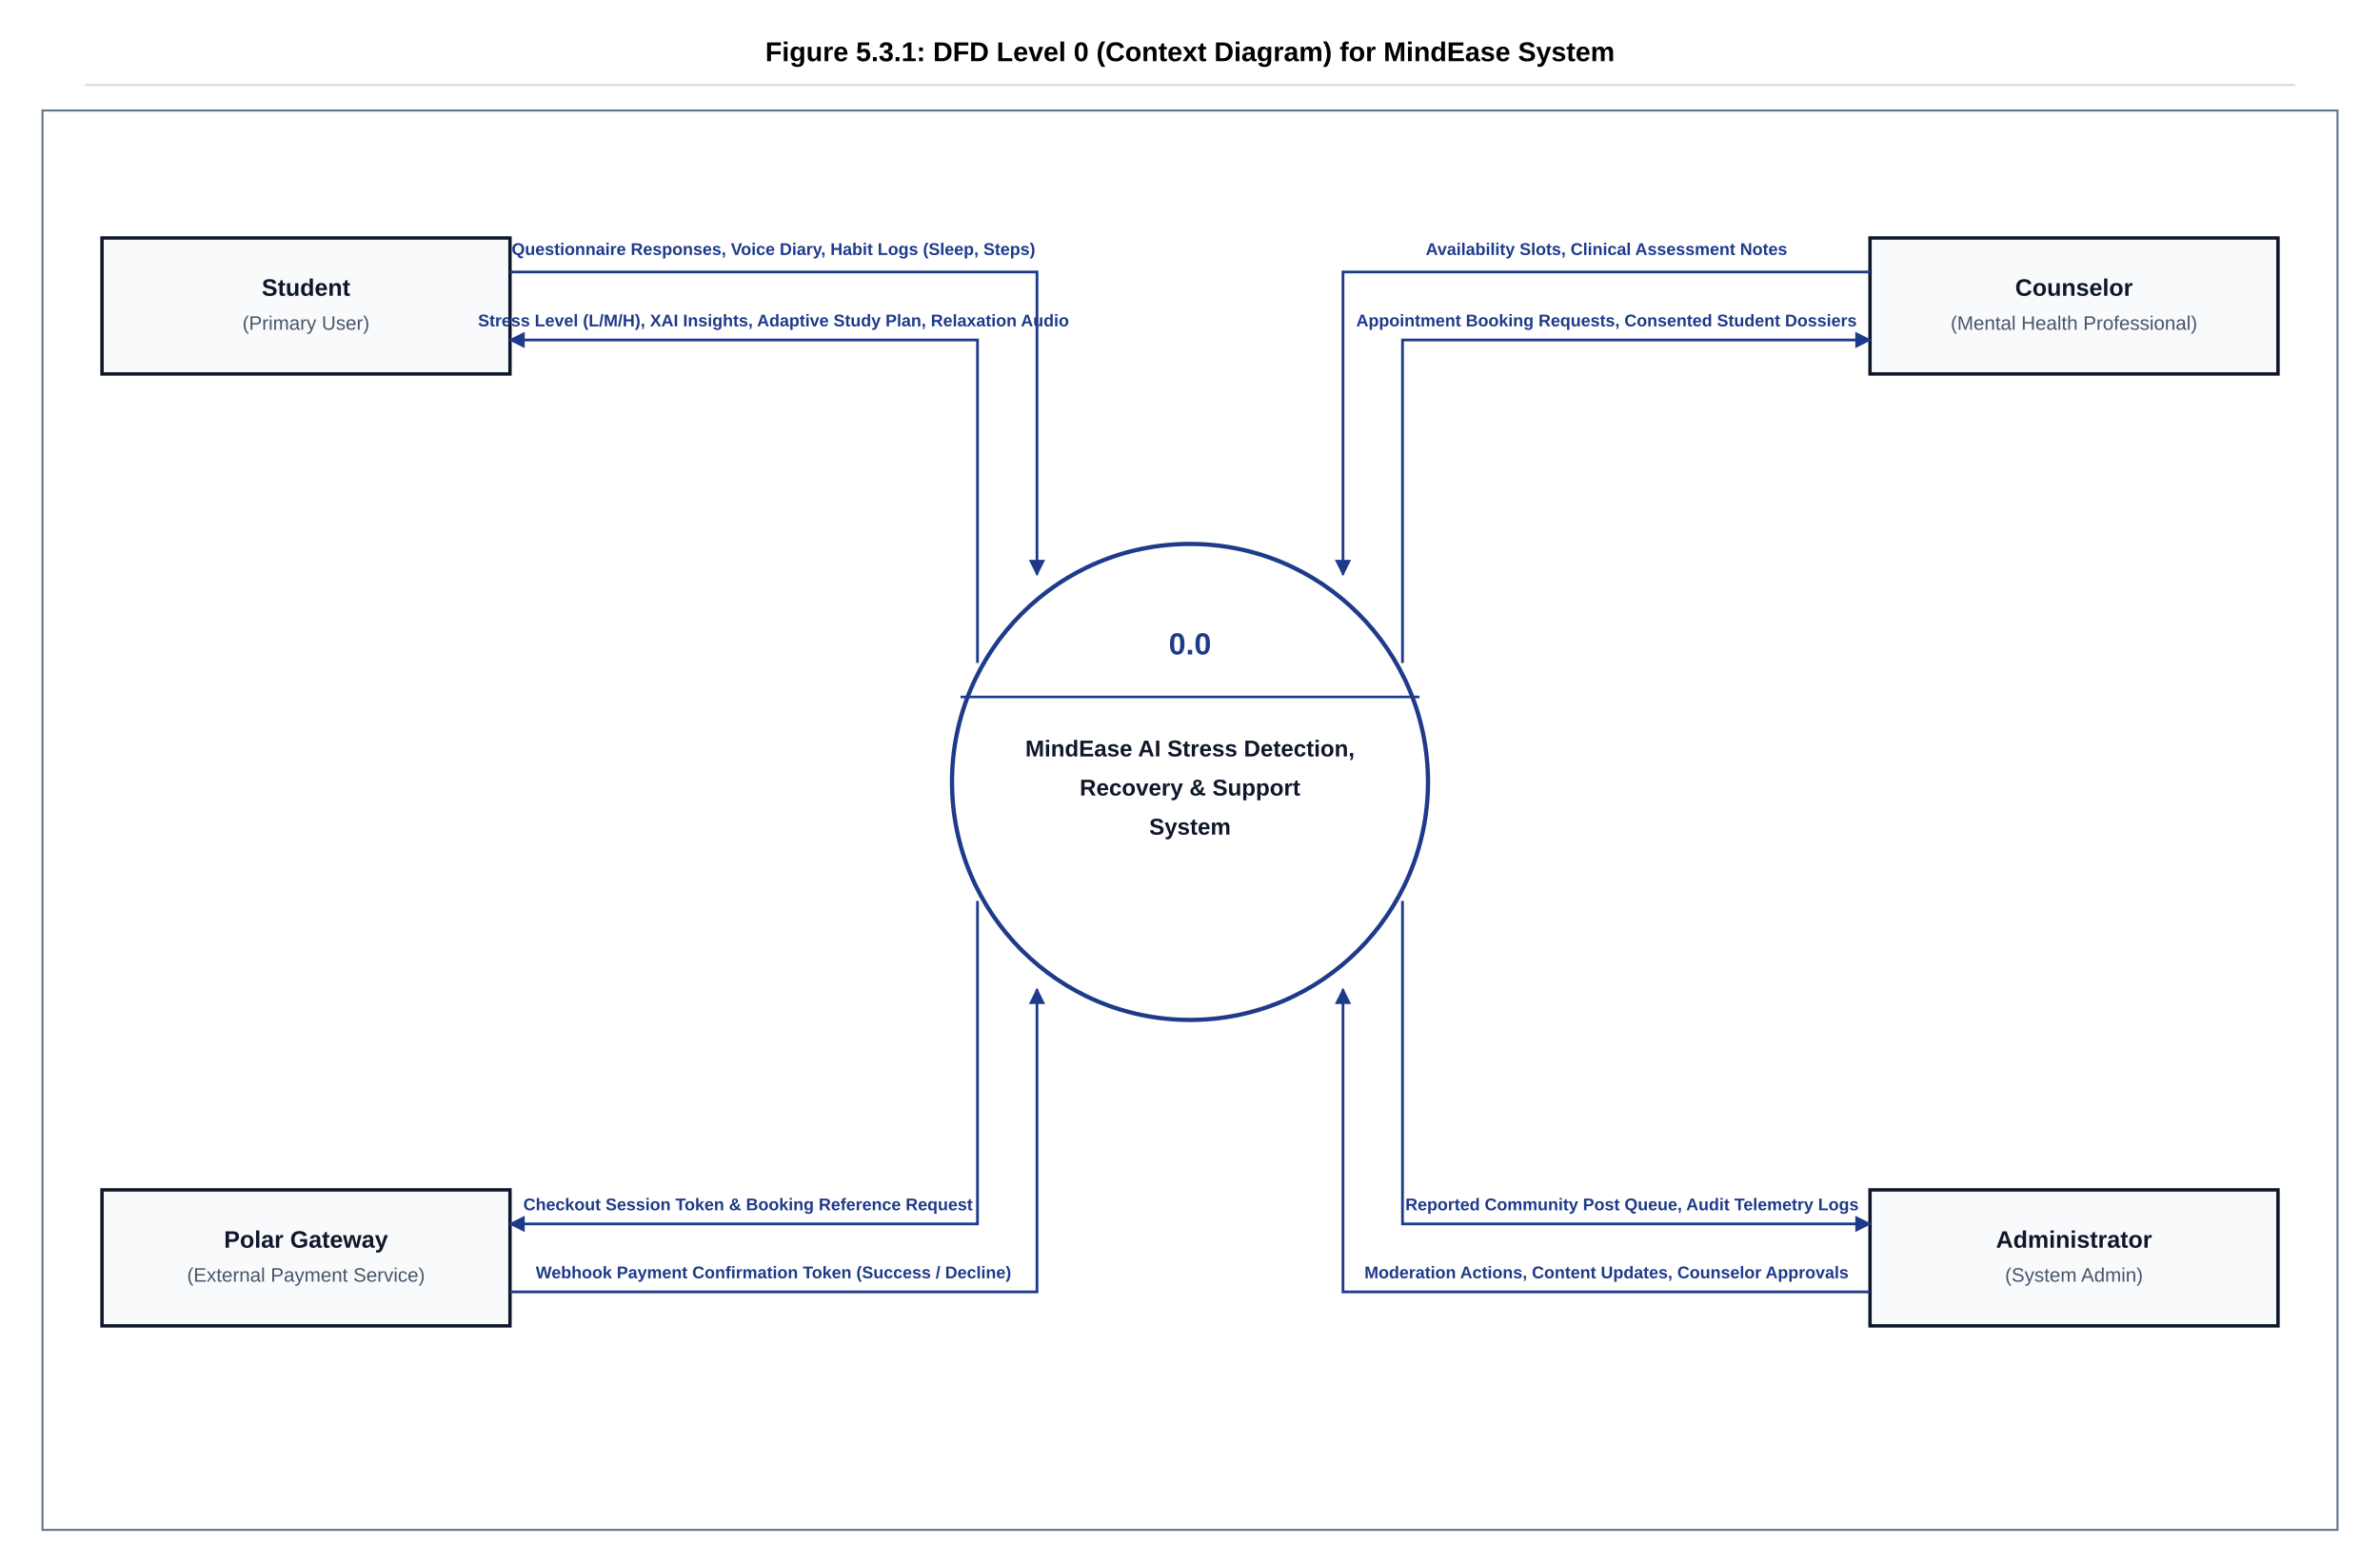
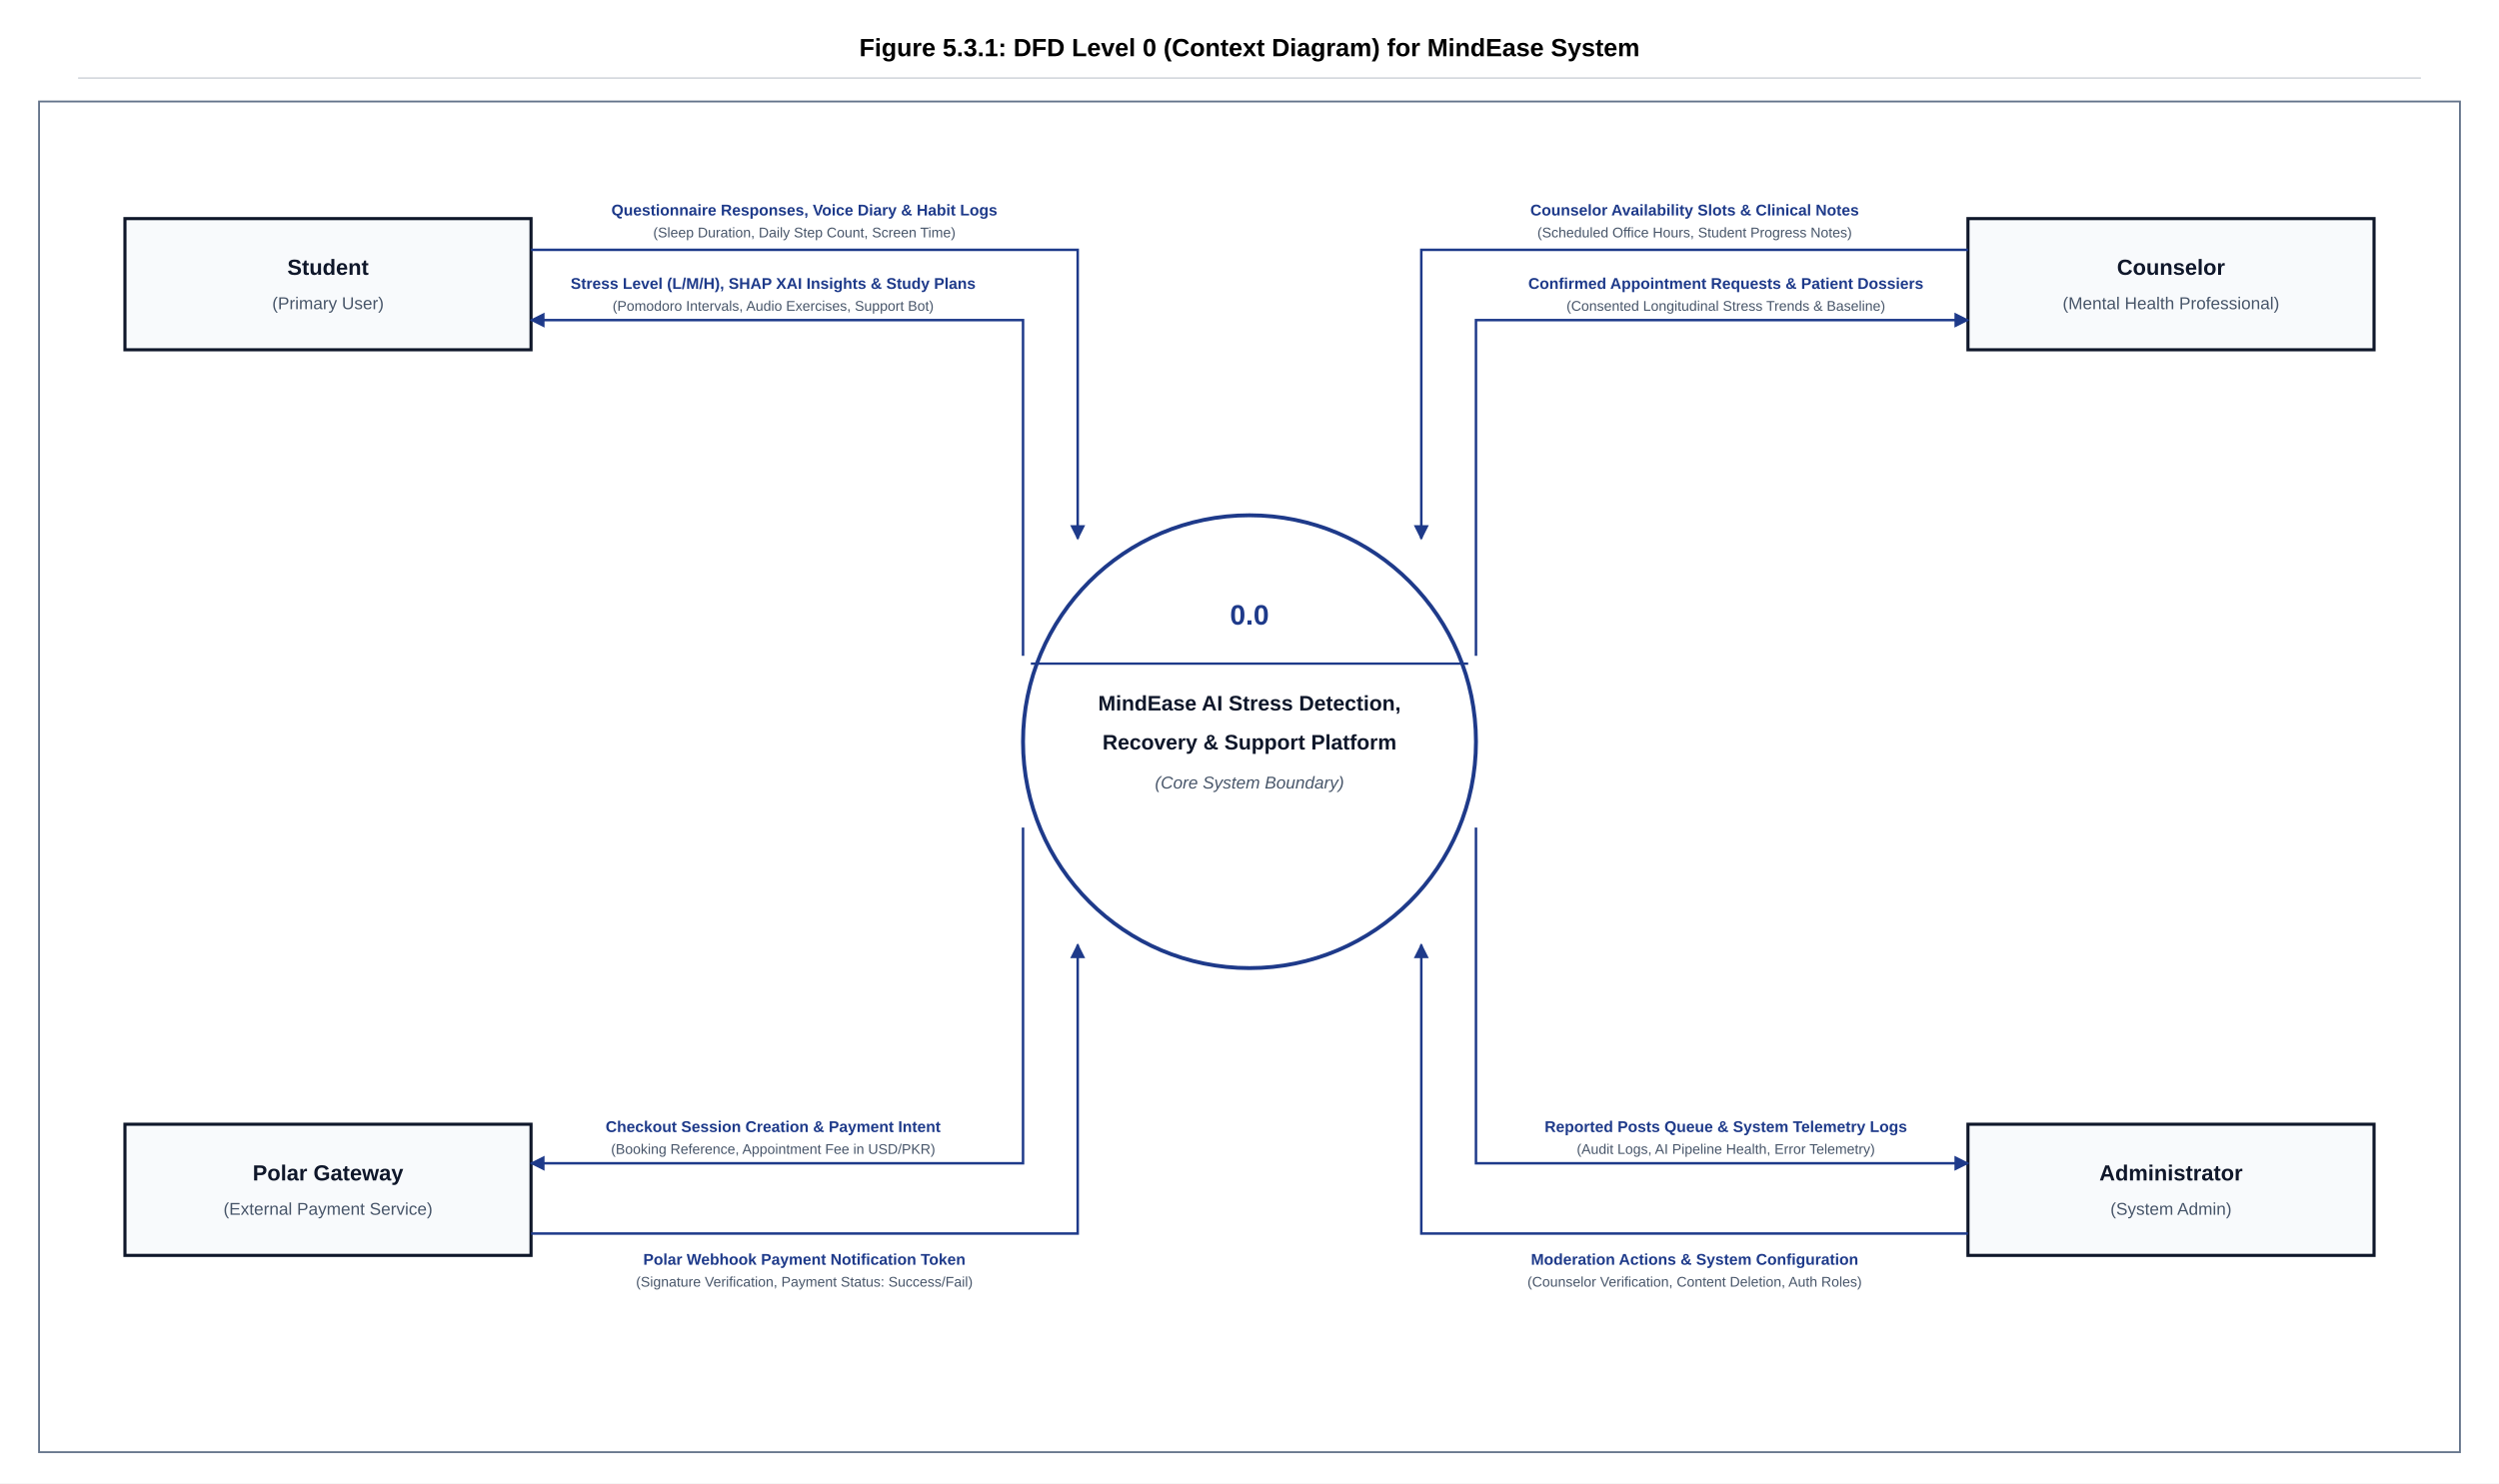
- <svg xmlns="http://www.w3.org/2000/svg" width="1400" height="920" viewBox="0 0 1400 920">
+ <svg xmlns="http://www.w3.org/2000/svg" width="1600" height="950" viewBox="0 0 1600 950">
  <defs>
    <marker id="arrow" viewBox="0 0 10 10" refX="9" refY="5" markerWidth="6" markerHeight="6" orient="auto">
      <path d="M 0 0 L 10 5 L 0 10 z" fill="#1e3a8a" />
    </marker>
  </defs>
-   <rect width="1400" height="920" fill="#ffffff" />
-   <text x="700.0" y="36" font-family="Arial, sans-serif" font-size="16" font-weight="bold" fill="#000000" text-anchor="middle">Figure 5.3.1: DFD Level 0 (Context Diagram) for MindEase System</text>
-   <line x1="50" y1="50" x2="1350" y2="50" stroke="#d1d5db" stroke-width="1" />
-   <rect x="25" y="65" width="1350" height="835" fill="none" stroke="#64748b" stroke-width="1.2" />
-   <circle cx="700" cy="460" r="140" fill="#ffffff" stroke="#1e3a8a" stroke-width="2.5" />
-   <line x1="565" y1="410" x2="835" y2="410" stroke="#1e3a8a" stroke-width="1.5" />
-   <text x="700" y="385" font-family="Arial, sans-serif" font-size="18" font-weight="bold" fill="#1e3a8a" text-anchor="middle">0.0</text>
-   <text x="700" y="445" font-family="Arial, sans-serif" font-size="13.5" font-weight="bold" fill="#0f172a" text-anchor="middle">MindEase AI Stress Detection,</text>
-   <text x="700" y="468" font-family="Arial, sans-serif" font-size="13.5" font-weight="bold" fill="#0f172a" text-anchor="middle">Recovery &amp; Support</text>
-   <text x="700" y="491" font-family="Arial, sans-serif" font-size="13.5" font-weight="bold" fill="#0f172a" text-anchor="middle">System</text>
-   <rect x="60" y="140" width="240" height="80" fill="#f8fafc" stroke="#0f172a" stroke-width="2" />
-   <text x="180.0" y="174" font-family="Arial, sans-serif" font-size="14" font-weight="bold" fill="#0f172a" text-anchor="middle">Student</text>
-   <text x="180.0" y="194" font-family="Arial, sans-serif" font-size="11.5" fill="#475569" text-anchor="middle">(Primary User)</text>
-   <rect x="60" y="700" width="240" height="80" fill="#f8fafc" stroke="#0f172a" stroke-width="2" />
-   <text x="180.0" y="734" font-family="Arial, sans-serif" font-size="14" font-weight="bold" fill="#0f172a" text-anchor="middle">Polar Gateway</text>
-   <text x="180.0" y="754" font-family="Arial, sans-serif" font-size="11.5" fill="#475569" text-anchor="middle">(External Payment Service)</text>
-   <rect x="1100" y="140" width="240" height="80" fill="#f8fafc" stroke="#0f172a" stroke-width="2" />
-   <text x="1220.0" y="174" font-family="Arial, sans-serif" font-size="14" font-weight="bold" fill="#0f172a" text-anchor="middle">Counselor</text>
-   <text x="1220.0" y="194" font-family="Arial, sans-serif" font-size="11.5" fill="#475569" text-anchor="middle">(Mental Health Professional)</text>
-   <rect x="1100" y="700" width="240" height="80" fill="#f8fafc" stroke="#0f172a" stroke-width="2" />
-   <text x="1220.0" y="734" font-family="Arial, sans-serif" font-size="14" font-weight="bold" fill="#0f172a" text-anchor="middle">Administrator</text>
-   <text x="1220.0" y="754" font-family="Arial, sans-serif" font-size="11.5" fill="#475569" text-anchor="middle">(System Admin)</text>
-   <path d="M 300 160 L 610 160 L 610 338" fill="none" stroke="#1e3a8a" stroke-width="1.6" marker-end="url(#arrow)" />
-   <text x="455" y="150" font-family="Arial, sans-serif" font-size="10" font-weight="600" fill="#1e3a8a" text-anchor="middle">Questionnaire Responses, Voice Diary, Habit Logs (Sleep, Steps)</text>
-   <path d="M 575 390 L 575 200 L 300 200" fill="none" stroke="#1e3a8a" stroke-width="1.6" marker-end="url(#arrow)" />
-   <text x="455" y="192" font-family="Arial, sans-serif" font-size="10" font-weight="600" fill="#1e3a8a" text-anchor="middle">Stress Level (L/M/H), XAI Insights, Adaptive Study Plan, Relaxation Audio</text>
-   <path d="M 1100 160 L 790 160 L 790 338" fill="none" stroke="#1e3a8a" stroke-width="1.6" marker-end="url(#arrow)" />
-   <text x="945" y="150" font-family="Arial, sans-serif" font-size="10" font-weight="600" fill="#1e3a8a" text-anchor="middle">Availability Slots, Clinical Assessment Notes</text>
-   <path d="M 825 390 L 825 200 L 1100 200" fill="none" stroke="#1e3a8a" stroke-width="1.6" marker-end="url(#arrow)" />
-   <text x="945" y="192" font-family="Arial, sans-serif" font-size="10" font-weight="600" fill="#1e3a8a" text-anchor="middle">Appointment Booking Requests, Consented Student Dossiers</text>
-   <path d="M 575 530 L 575 720 L 300 720" fill="none" stroke="#1e3a8a" stroke-width="1.6" marker-end="url(#arrow)" />
-   <text x="440" y="712" font-family="Arial, sans-serif" font-size="10" font-weight="600" fill="#1e3a8a" text-anchor="middle">Checkout Session Token &amp; Booking Reference Request</text>
-   <path d="M 300 760 L 610 760 L 610 582" fill="none" stroke="#1e3a8a" stroke-width="1.6" marker-end="url(#arrow)" />
-   <text x="455" y="752" font-family="Arial, sans-serif" font-size="10" font-weight="600" fill="#1e3a8a" text-anchor="middle">Webhook Payment Confirmation Token (Success / Decline)</text>
-   <path d="M 825 530 L 825 720 L 1100 720" fill="none" stroke="#1e3a8a" stroke-width="1.6" marker-end="url(#arrow)" />
-   <text x="960" y="712" font-family="Arial, sans-serif" font-size="10" font-weight="600" fill="#1e3a8a" text-anchor="middle">Reported Community Post Queue, Audit Telemetry Logs</text>
-   <path d="M 1100 760 L 790 760 L 790 582" fill="none" stroke="#1e3a8a" stroke-width="1.6" marker-end="url(#arrow)" />
-   <text x="945" y="752" font-family="Arial, sans-serif" font-size="10" font-weight="600" fill="#1e3a8a" text-anchor="middle">Moderation Actions, Content Updates, Counselor Approvals</text>
+   <rect width="1600" height="950" fill="#ffffff" />
+   <text x="800.0" y="36" font-family="Arial, sans-serif" font-size="16" font-weight="bold" fill="#000000" text-anchor="middle">Figure 5.3.1: DFD Level 0 (Context Diagram) for MindEase System</text>
+   <line x1="50" y1="50" x2="1550" y2="50" stroke="#d1d5db" stroke-width="1" />
+   <rect x="25" y="65" width="1550" height="865" fill="none" stroke="#64748b" stroke-width="1.2" />
+   <circle cx="800" cy="475" r="145" fill="#ffffff" stroke="#1e3a8a" stroke-width="2.5" />
+   <line x1="660" y1="425" x2="940" y2="425" stroke="#1e3a8a" stroke-width="1.5" />
+   <text x="800" y="400" font-family="Arial, sans-serif" font-size="18" font-weight="bold" fill="#1e3a8a" text-anchor="middle">0.0</text>
+   <text x="800" y="455" font-family="Arial, sans-serif" font-size="13.5" font-weight="bold" fill="#0f172a" text-anchor="middle">MindEase AI Stress Detection,</text>
+   <text x="800" y="480" font-family="Arial, sans-serif" font-size="13.5" font-weight="bold" fill="#0f172a" text-anchor="middle">Recovery &amp; Support Platform</text>
+   <text x="800" y="505" font-family="Arial, sans-serif" font-size="11" font-style="italic" fill="#475569" text-anchor="middle">(Core System Boundary)</text>
+   <rect x="80" y="140" width="260" height="84" fill="#f8fafc" stroke="#0f172a" stroke-width="2" />
+   <text x="210.0" y="176" font-family="Arial, sans-serif" font-size="14" font-weight="bold" fill="#0f172a" text-anchor="middle">Student</text>
+   <text x="210.0" y="198" font-family="Arial, sans-serif" font-size="11" fill="#475569" text-anchor="middle">(Primary User)</text>
+   <rect x="80" y="720" width="260" height="84" fill="#f8fafc" stroke="#0f172a" stroke-width="2" />
+   <text x="210.0" y="756" font-family="Arial, sans-serif" font-size="14" font-weight="bold" fill="#0f172a" text-anchor="middle">Polar Gateway</text>
+   <text x="210.0" y="778" font-family="Arial, sans-serif" font-size="11" fill="#475569" text-anchor="middle">(External Payment Service)</text>
+   <rect x="1260" y="140" width="260" height="84" fill="#f8fafc" stroke="#0f172a" stroke-width="2" />
+   <text x="1390.0" y="176" font-family="Arial, sans-serif" font-size="14" font-weight="bold" fill="#0f172a" text-anchor="middle">Counselor</text>
+   <text x="1390.0" y="198" font-family="Arial, sans-serif" font-size="11" fill="#475569" text-anchor="middle">(Mental Health Professional)</text>
+   <rect x="1260" y="720" width="260" height="84" fill="#f8fafc" stroke="#0f172a" stroke-width="2" />
+   <text x="1390.0" y="756" font-family="Arial, sans-serif" font-size="14" font-weight="bold" fill="#0f172a" text-anchor="middle">Administrator</text>
+   <text x="1390.0" y="778" font-family="Arial, sans-serif" font-size="11" fill="#475569" text-anchor="middle">(System Admin)</text>
+   <path d="M 340 160 L 690 160 L 690 345" fill="none" stroke="#1e3a8a" stroke-width="1.6" marker-end="url(#arrow)" />
+   <text x="515" y="138" font-family="Arial, sans-serif" font-size="10" font-weight="bold" fill="#1e3a8a" text-anchor="middle">Questionnaire Responses, Voice Diary &amp; Habit Logs</text>
+   <text x="515" y="152" font-family="Arial, sans-serif" font-size="9" fill="#475569" text-anchor="middle">(Sleep Duration, Daily Step Count, Screen Time)</text>
+   <path d="M 655 420 L 655 205 L 340 205" fill="none" stroke="#1e3a8a" stroke-width="1.6" marker-end="url(#arrow)" />
+   <text x="495" y="185" font-family="Arial, sans-serif" font-size="10" font-weight="bold" fill="#1e3a8a" text-anchor="middle">Stress Level (L/M/H), SHAP XAI Insights &amp; Study Plans</text>
+   <text x="495" y="199" font-family="Arial, sans-serif" font-size="9" fill="#475569" text-anchor="middle">(Pomodoro Intervals, Audio Exercises, Support Bot)</text>
+   <path d="M 1260 160 L 910 160 L 910 345" fill="none" stroke="#1e3a8a" stroke-width="1.6" marker-end="url(#arrow)" />
+   <text x="1085" y="138" font-family="Arial, sans-serif" font-size="10" font-weight="bold" fill="#1e3a8a" text-anchor="middle">Counselor Availability Slots &amp; Clinical Notes</text>
+   <text x="1085" y="152" font-family="Arial, sans-serif" font-size="9" fill="#475569" text-anchor="middle">(Scheduled Office Hours, Student Progress Notes)</text>
+   <path d="M 945 420 L 945 205 L 1260 205" fill="none" stroke="#1e3a8a" stroke-width="1.6" marker-end="url(#arrow)" />
+   <text x="1105" y="185" font-family="Arial, sans-serif" font-size="10" font-weight="bold" fill="#1e3a8a" text-anchor="middle">Confirmed Appointment Requests &amp; Patient Dossiers</text>
+   <text x="1105" y="199" font-family="Arial, sans-serif" font-size="9" fill="#475569" text-anchor="middle">(Consented Longitudinal Stress Trends &amp; Baseline)</text>
+   <path d="M 655 530 L 655 745 L 340 745" fill="none" stroke="#1e3a8a" stroke-width="1.6" marker-end="url(#arrow)" />
+   <text x="495" y="725" font-family="Arial, sans-serif" font-size="10" font-weight="bold" fill="#1e3a8a" text-anchor="middle">Checkout Session Creation &amp; Payment Intent</text>
+   <text x="495" y="739" font-family="Arial, sans-serif" font-size="9" fill="#475569" text-anchor="middle">(Booking Reference, Appointment Fee in USD/PKR)</text>
+   <path d="M 340 790 L 690 790 L 690 605" fill="none" stroke="#1e3a8a" stroke-width="1.6" marker-end="url(#arrow)" />
+   <text x="515" y="810" font-family="Arial, sans-serif" font-size="10" font-weight="bold" fill="#1e3a8a" text-anchor="middle">Polar Webhook Payment Notification Token</text>
+   <text x="515" y="824" font-family="Arial, sans-serif" font-size="9" fill="#475569" text-anchor="middle">(Signature Verification, Payment Status: Success/Fail)</text>
+   <path d="M 945 530 L 945 745 L 1260 745" fill="none" stroke="#1e3a8a" stroke-width="1.6" marker-end="url(#arrow)" />
+   <text x="1105" y="725" font-family="Arial, sans-serif" font-size="10" font-weight="bold" fill="#1e3a8a" text-anchor="middle">Reported Posts Queue &amp; System Telemetry Logs</text>
+   <text x="1105" y="739" font-family="Arial, sans-serif" font-size="9" fill="#475569" text-anchor="middle">(Audit Logs, AI Pipeline Health, Error Telemetry)</text>
+   <path d="M 1260 790 L 910 790 L 910 605" fill="none" stroke="#1e3a8a" stroke-width="1.6" marker-end="url(#arrow)" />
+   <text x="1085" y="810" font-family="Arial, sans-serif" font-size="10" font-weight="bold" fill="#1e3a8a" text-anchor="middle">Moderation Actions &amp; System Configuration</text>
+   <text x="1085" y="824" font-family="Arial, sans-serif" font-size="9" fill="#475569" text-anchor="middle">(Counselor Verification, Content Deletion, Auth Roles)</text>
</svg>
